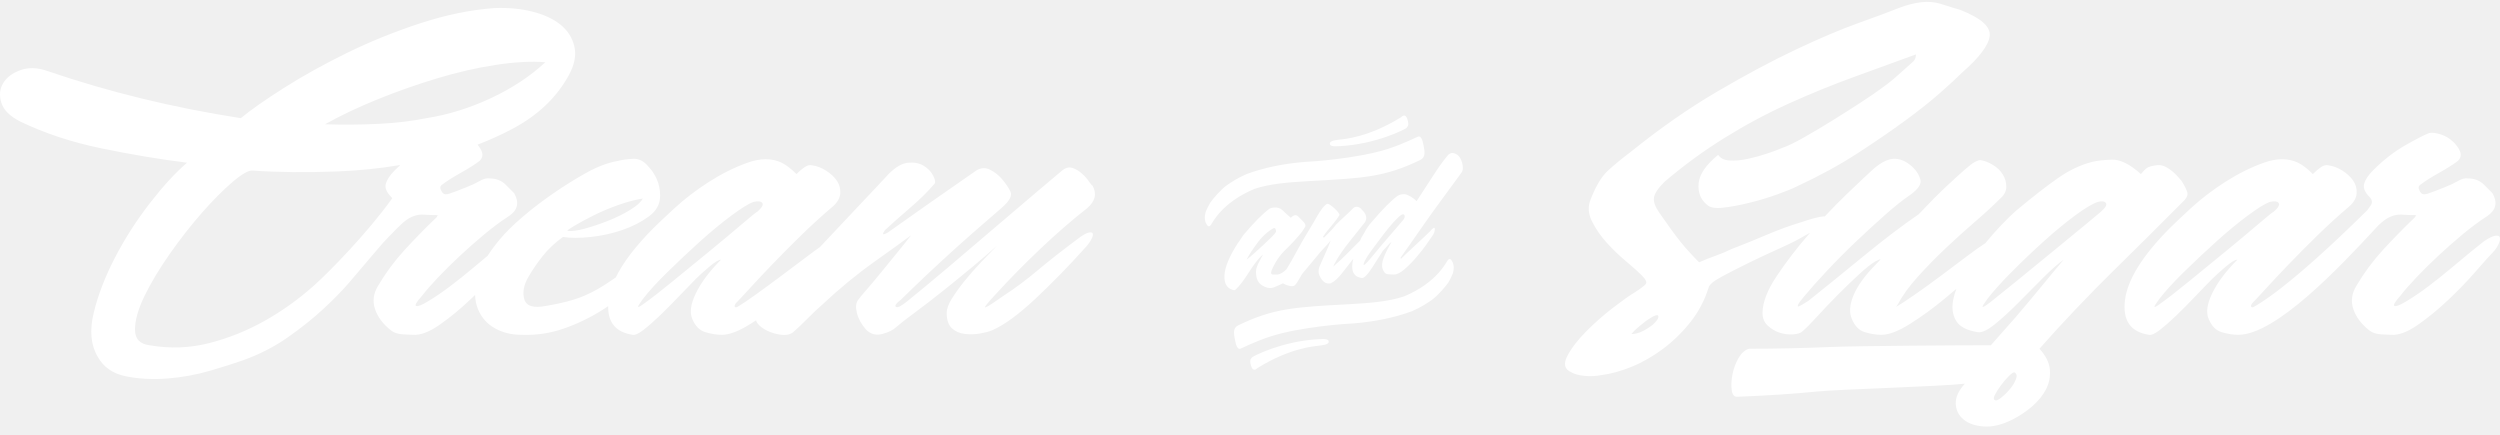
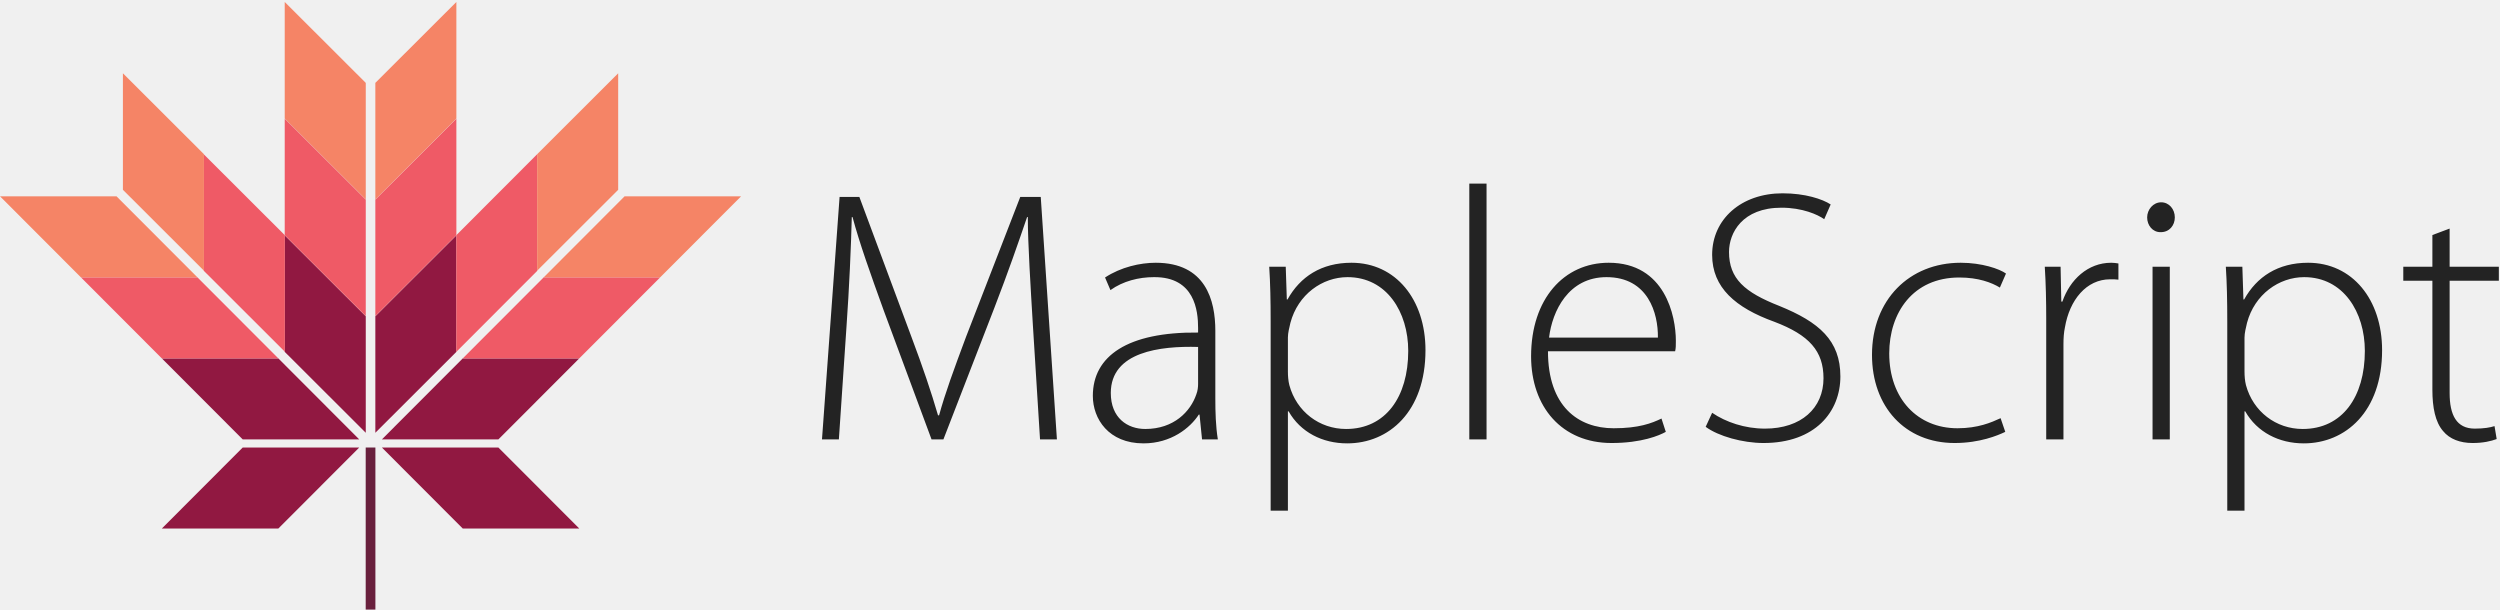
- <svg xmlns="http://www.w3.org/2000/svg" width="207px" height="36px" viewBox="0 0 207 36" version="1.1">
+ <svg xmlns="http://www.w3.org/2000/svg" width="730px" height="178px" viewBox="0 0 730 178" version="1.1">
  <defs />
  <g id="Page-1" stroke="none" stroke-width="1" fill="none" fill-rule="evenodd">
-     <g id="Home" transform="translate(-62, -102)" fill="#FFFFFF">
-       <g id="logo" transform="translate(62, 55)">
-         <path d="M196.029,64.389 C189.416,70.928 186.948,72.218 186.618,72.408 C186.522,72.456 186.451,72.456 186.403,72.408 C186.355,72.36 186.379,72.263 186.475,72.118 C186.714,71.877 187.097,71.467 187.624,70.889 C188.151,70.31 188.773,69.647 189.491,68.9 C190.21,68.152 191,67.357 191.862,66.513 C192.724,65.669 193.61,64.861 194.519,64.09 C194.903,63.752 195.106,63.39 195.13,63.005 C195.154,62.619 195.058,62.269 194.843,61.956 C194.627,61.642 194.328,61.365 193.945,61.124 C193.562,60.883 193.179,60.738 192.796,60.69 C192.604,60.642 192.401,60.69 192.185,60.835 C191.97,60.979 191.742,61.172 191.503,61.413 C191.072,60.979 190.665,60.666 190.282,60.473 C189.467,60.087 188.522,60.087 187.444,60.473 C186.367,60.859 185.301,61.389 184.248,62.064 C183.194,62.739 182.248,63.463 181.41,64.234 C180.572,65.006 179.986,65.56 179.651,65.898 C177.4,68.164 176.167,70.141 175.951,71.829 C175.736,73.517 176.394,74.481 177.927,74.722 C178.118,74.771 178.418,74.638 178.825,74.325 C179.232,74.011 179.687,73.613 180.189,73.131 C180.692,72.649 181.207,72.13 181.734,71.576 C182.26,71.021 182.739,70.527 183.17,70.093 C183.41,69.852 183.769,69.527 184.248,69.117 C184.727,68.707 185.062,68.502 185.253,68.502 C184.296,69.466 183.601,70.395 183.17,71.287 C182.739,72.179 182.644,72.89 182.883,73.42 C183.122,73.999 183.482,74.361 183.96,74.505 C184.439,74.65 184.894,74.722 185.325,74.722 C188.446,74.722 193.727,69.117 196.711,65.898 C196.783,65.82 196.851,65.745 196.916,65.673 C197.149,65.451 197.348,65.285 197.512,65.175 C197.728,65.03 197.955,64.921 198.195,64.849 C198.434,64.777 198.698,64.753 198.985,64.777 C199.272,64.801 199.655,64.813 200.134,64.813 C200.038,64.813 199.991,64.861 199.991,64.958 C199.033,65.874 198.135,66.79 197.297,67.706 C196.459,68.622 195.729,69.611 195.106,70.672 C194.723,71.299 194.639,71.938 194.855,72.589 C195.07,73.24 195.513,73.83 196.184,74.361 C196.423,74.554 196.758,74.662 197.189,74.686 C197.62,74.71 197.884,74.722 197.979,74.722 C198.602,74.771 199.344,74.493 200.206,73.891 C201.068,73.288 201.918,72.589 202.756,71.793 C203.594,70.997 204.348,70.214 205.019,69.442 C205.689,68.671 206.144,68.164 206.383,67.923 C206.575,67.73 206.731,67.513 206.85,67.272 C206.97,67.031 207.018,66.838 206.994,66.694 C206.97,66.549 206.85,66.489 206.635,66.513 C206.419,66.537 206.096,66.694 205.665,66.983 C205.474,67.128 205.126,67.405 204.624,67.815 C204.121,68.225 203.57,68.683 202.972,69.189 C202.373,69.695 201.738,70.202 201.068,70.708 C200.398,71.214 199.775,71.636 199.2,71.974 C198.722,72.263 198.41,72.384 198.267,72.335 C198.123,72.287 198.291,71.998 198.769,71.467 C199.105,71.033 199.548,70.527 200.098,69.948 C200.649,69.37 201.248,68.779 201.894,68.176 C202.541,67.574 203.211,66.983 203.905,66.404 C204.6,65.826 205.282,65.319 205.952,64.885 C206.671,64.403 206.814,63.776 206.383,63.005 C206.288,62.908 206.06,62.679 205.701,62.318 C205.342,61.956 204.899,61.775 204.372,61.775 C204.133,61.727 203.845,61.799 203.51,61.992 C203.175,62.185 202.816,62.354 202.433,62.498 C201.714,62.788 201.236,62.968 200.996,63.041 C200.757,63.113 200.589,63.101 200.493,63.005 C200.398,62.908 200.326,62.788 200.278,62.643 C200.23,62.498 200.278,62.378 200.422,62.281 C200.805,61.992 201.319,61.667 201.966,61.305 C202.612,60.943 203.127,60.618 203.51,60.328 C203.75,60.087 203.81,59.822 203.69,59.533 C203.57,59.243 203.367,58.966 203.079,58.701 C202.792,58.436 202.457,58.243 202.074,58.122 C201.691,58.002 201.379,57.966 201.14,58.014 C200.757,58.158 200.098,58.496 199.165,59.026 C198.231,59.557 197.333,60.256 196.471,61.124 C196.088,61.51 195.848,61.871 195.753,62.209 C195.657,62.547 195.8,62.908 196.184,63.294 C196.423,63.535 196.459,63.776 196.291,64.017 C196.2,64.148 196.113,64.272 196.029,64.389 Z M161.99,70.914 C161.665,71.192 161.331,71.473 160.987,71.757 C160.053,72.528 159.107,73.215 158.149,73.818 C157.192,74.421 156.402,74.722 155.779,74.722 C155.348,74.722 154.893,74.65 154.414,74.505 C153.935,74.361 153.576,73.999 153.337,73.42 C153.097,72.89 153.145,72.227 153.48,71.431 C153.816,70.636 154.438,69.78 155.348,68.864 C155.588,68.622 155.707,68.49 155.707,68.466 C155.707,68.442 155.564,68.502 155.276,68.647 C154.941,68.839 154.486,69.201 153.911,69.731 C153.337,70.262 152.75,70.829 152.152,71.431 C151.553,72.034 150.99,72.625 150.464,73.203 C149.937,73.782 149.53,74.192 149.242,74.433 C149.099,74.578 148.835,74.662 148.452,74.686 C148.069,74.71 147.698,74.662 147.339,74.542 C146.98,74.421 146.657,74.228 146.369,73.963 C146.082,73.698 145.938,73.348 145.938,72.914 C145.938,72.046 146.333,71.021 147.124,69.84 C147.914,68.659 148.823,67.477 149.853,66.296 C149.86,66.288 149.867,66.28 149.874,66.271 C149.719,66.36 149.553,66.453 149.374,66.549 C148.895,66.838 148.225,67.176 147.363,67.562 C146.501,67.947 145.651,68.345 144.813,68.755 C143.975,69.165 143.221,69.551 142.55,69.912 C141.88,70.274 141.521,70.575 141.473,70.816 C141.138,71.877 140.635,72.83 139.964,73.674 C139.294,74.517 138.54,75.253 137.702,75.88 C136.864,76.507 136.002,77.001 135.116,77.362 C134.23,77.724 133.404,77.953 132.638,78.05 C132.159,78.146 131.68,78.17 131.201,78.122 C130.722,78.074 130.363,77.977 130.124,77.833 C129.549,77.592 129.429,77.145 129.765,76.494 C130.1,75.843 130.626,75.156 131.345,74.433 C132.063,73.71 132.817,73.047 133.607,72.444 C134.398,71.841 134.96,71.443 135.295,71.25 C135.822,70.913 136.145,70.672 136.265,70.527 C136.385,70.382 136.277,70.141 135.942,69.804 C135.655,69.514 135.224,69.129 134.649,68.647 C134.074,68.164 133.536,67.646 133.033,67.091 C132.53,66.537 132.123,65.946 131.812,65.319 C131.5,64.692 131.465,64.09 131.704,63.511 C132.135,62.402 132.614,61.606 133.141,61.124 C133.667,60.642 134.314,60.111 135.08,59.533 C137.474,57.604 139.845,55.952 142.191,54.578 C144.538,53.204 146.704,52.046 148.692,51.106 C150.679,50.166 152.415,49.43 153.899,48.9 C155.384,48.37 156.485,47.96 157.204,47.67 C158.592,47.14 159.742,47.019 160.652,47.309 C161.561,47.598 162.112,47.767 162.304,47.815 C164.028,48.49 164.842,49.213 164.746,49.985 C164.65,50.757 163.884,51.769 162.447,53.023 C162.064,53.409 161.478,53.951 160.687,54.65 C159.897,55.35 158.928,56.121 157.778,56.965 C156.629,57.809 155.312,58.713 153.828,59.677 C152.343,60.642 150.667,61.558 148.8,62.426 C148.416,62.619 147.854,62.848 147.112,63.113 C146.369,63.378 145.603,63.607 144.813,63.8 C144.023,63.993 143.305,64.126 142.658,64.198 C142.012,64.27 141.569,64.186 141.329,63.945 C140.802,63.511 140.575,62.92 140.647,62.173 C140.719,61.425 141.257,60.642 142.263,59.822 C142.455,60.111 142.778,60.268 143.233,60.292 C143.688,60.316 144.19,60.268 144.741,60.148 C145.292,60.027 145.819,59.882 146.321,59.714 C146.824,59.545 147.243,59.388 147.578,59.243 C148.009,59.099 148.608,58.809 149.374,58.375 C150.14,57.941 150.931,57.471 151.745,56.965 C152.559,56.459 153.337,55.964 154.079,55.482 C154.821,55 155.384,54.614 155.767,54.325 C156.246,53.987 156.701,53.626 157.132,53.24 C157.563,52.854 157.994,52.468 158.425,52.083 C158.568,51.938 158.64,51.745 158.64,51.504 C157.06,52.083 155.372,52.697 153.576,53.348 C151.78,53.999 149.973,54.735 148.153,55.555 C146.333,56.374 144.55,57.327 142.802,58.412 C141.054,59.497 139.39,60.714 137.81,62.064 C137.283,62.595 136.995,63.029 136.948,63.366 C136.9,63.704 137.043,64.114 137.379,64.596 C138.145,65.705 138.743,66.525 139.174,67.055 C139.605,67.586 140.108,68.14 140.683,68.719 C141.114,68.526 141.569,68.345 142.048,68.176 C142.526,68.008 142.957,67.827 143.34,67.634 C144.346,67.248 145.328,66.85 146.285,66.44 C147.243,66.031 148.201,65.681 149.159,65.392 C150.021,65.102 150.619,64.946 150.954,64.921 C151.007,64.918 151.054,64.915 151.097,64.915 C151.704,64.264 152.307,63.651 152.906,63.077 C153.911,62.113 154.654,61.413 155.133,60.979 C155.803,60.401 156.402,60.123 156.928,60.148 C157.455,60.172 157.958,60.425 158.437,60.907 C158.724,61.196 158.916,61.522 159.011,61.884 C159.107,62.245 158.82,62.667 158.149,63.149 C157.575,63.535 156.892,64.078 156.102,64.777 C155.312,65.476 154.498,66.223 153.66,67.019 C152.822,67.815 152.02,68.622 151.254,69.442 C150.488,70.262 149.865,70.961 149.386,71.54 C149.099,71.877 148.931,72.106 148.883,72.227 C148.835,72.347 148.847,72.396 148.919,72.372 C148.991,72.347 149.111,72.287 149.278,72.191 C149.446,72.094 149.602,71.998 149.745,71.901 C151.134,70.792 152.666,69.551 154.342,68.176 C156.018,66.802 157.527,65.657 158.868,64.741 C159.778,63.776 160.544,63.005 161.166,62.426 C161.789,61.847 162.292,61.389 162.675,61.052 C163.058,60.714 163.345,60.497 163.537,60.401 C163.728,60.304 163.872,60.256 163.968,60.256 C164.303,60.304 164.65,60.437 165.009,60.654 C165.368,60.871 165.644,61.136 165.835,61.45 C166.027,61.763 166.123,62.101 166.123,62.462 C166.123,62.824 165.955,63.149 165.62,63.439 C165.045,64.017 164.351,64.656 163.537,65.355 C162.723,66.055 161.909,66.79 161.094,67.562 C160.28,68.333 159.514,69.117 158.796,69.912 C158.078,70.708 157.527,71.467 157.144,72.191 L157,72.408 C157.335,72.215 157.85,71.877 158.545,71.395 C159.239,70.913 159.957,70.395 160.699,69.84 C161.442,69.285 162.148,68.755 162.818,68.249 C163.482,67.748 164.005,67.376 164.387,67.135 C164.809,66.619 165.224,66.146 165.632,65.717 C166.159,65.163 166.589,64.741 166.925,64.451 C168.313,63.294 169.475,62.39 170.408,61.739 C171.342,61.088 172.288,60.642 173.246,60.401 C173.629,60.304 174.168,60.244 174.862,60.22 C175.556,60.196 176.358,60.594 177.268,61.413 C177.46,61.172 177.627,61.003 177.771,60.907 C177.915,60.811 178.154,60.738 178.489,60.69 C178.777,60.642 179.04,60.678 179.28,60.799 C179.519,60.919 179.734,61.064 179.926,61.233 C180.118,61.401 180.273,61.558 180.393,61.703 C180.513,61.847 180.596,61.944 180.644,61.992 C180.884,62.378 181.039,62.691 181.111,62.932 C181.183,63.173 181.027,63.463 180.644,63.8 C178.729,65.729 176.825,67.622 174.934,69.478 C173.042,71.335 170.688,73.802 168.868,75.876 C169.395,76.454 169.682,77.033 169.73,77.612 C169.778,78.19 169.67,78.733 169.407,79.239 C169.143,79.745 168.76,80.216 168.258,80.65 C167.755,81.084 167.216,81.445 166.641,81.734 C165.779,82.168 164.989,82.361 164.271,82.313 C163.553,82.265 162.99,82.072 162.583,81.734 C162.176,81.397 161.96,80.963 161.936,80.433 C161.913,79.902 162.164,79.348 162.691,78.769 C160.584,79.01 152.337,79.227 150.422,79.42 C148.506,79.613 146.303,79.757 143.813,79.854 C143.574,79.854 143.43,79.661 143.382,79.275 C143.334,78.889 143.358,78.455 143.454,77.973 C143.55,77.491 143.718,77.045 143.957,76.635 C144.196,76.225 144.484,75.972 144.819,75.876 C147.022,75.876 149.272,75.827 151.571,75.731 C153.87,75.635 162.451,75.586 164.846,75.586 C165.42,74.911 166.422,73.818 166.853,73.312 C167.284,72.806 167.703,72.311 168.11,71.829 C168.517,71.347 168.936,70.841 169.367,70.31 C169.798,69.78 170.301,69.177 170.875,68.502 C170.397,68.839 169.822,69.346 169.151,70.021 C168.481,70.696 167.799,71.383 167.104,72.082 C166.41,72.781 165.763,73.372 165.165,73.854 C164.566,74.337 164.099,74.554 163.764,74.505 C162.854,74.361 162.256,74.047 161.968,73.565 C161.681,73.083 161.597,72.516 161.717,71.865 C161.773,71.559 161.864,71.242 161.99,70.914 Z M62.605,73.519 C62.45,73.621 62.295,73.721 62.14,73.818 C61.183,74.421 60.392,74.722 59.77,74.722 C59.339,74.722 58.884,74.65 58.405,74.505 C57.926,74.361 57.567,73.999 57.328,73.42 C57.088,72.89 57.184,72.179 57.615,71.287 C58.046,70.395 58.74,69.466 59.698,68.502 C59.507,68.502 59.171,68.707 58.692,69.117 C58.214,69.527 57.854,69.852 57.615,70.093 C57.184,70.527 56.705,71.021 56.178,71.576 C55.652,72.13 55.137,72.649 54.634,73.131 C54.131,73.613 53.676,74.011 53.269,74.325 C52.862,74.638 52.563,74.771 52.371,74.722 C51.005,74.507 50.333,73.717 50.357,72.352 C50.199,72.457 50.041,72.56 49.881,72.661 C48.852,73.312 47.774,73.83 46.649,74.216 C45.524,74.602 44.362,74.771 43.165,74.722 C42.351,74.722 41.621,74.542 40.974,74.18 C40.328,73.818 39.861,73.288 39.574,72.589 C39.428,72.233 39.35,71.843 39.34,71.419 C39.212,71.543 39.083,71.668 38.951,71.793 C38.113,72.589 37.263,73.288 36.401,73.891 C35.539,74.493 34.797,74.771 34.174,74.722 C34.079,74.722 33.815,74.71 33.384,74.686 C32.953,74.662 32.618,74.554 32.379,74.361 C31.708,73.83 31.265,73.24 31.05,72.589 C30.834,71.938 30.918,71.299 31.301,70.672 C31.924,69.611 32.654,68.622 33.492,67.706 C34.33,66.79 35.228,65.874 36.186,64.958 C36.186,64.861 36.234,64.813 36.329,64.813 C35.85,64.813 35.467,64.801 35.18,64.777 C34.893,64.753 34.629,64.777 34.39,64.849 C34.15,64.921 33.923,65.03 33.708,65.175 C33.492,65.319 33.217,65.56 32.881,65.898 C32.403,66.38 32.008,66.79 31.696,67.128 C31.499,67.341 30.319,68.752 29.371,69.855 C29.242,70.009 29.103,70.173 28.955,70.346 C28.356,71.046 27.626,71.793 26.764,72.589 C25.902,73.384 24.92,74.168 23.819,74.939 C22.718,75.711 21.496,76.338 20.156,76.82 C19.485,77.061 18.575,77.35 17.426,77.688 C16.277,78.025 15.092,78.242 13.87,78.339 C12.649,78.435 11.5,78.375 10.423,78.158 C9.345,77.941 8.567,77.399 8.088,76.531 C7.513,75.566 7.406,74.349 7.765,72.878 C8.124,71.407 8.711,69.888 9.525,68.321 C10.339,66.754 11.296,65.259 12.398,63.836 C13.499,62.414 14.529,61.293 15.487,60.473 C13.188,60.184 10.818,59.786 8.375,59.28 C5.933,58.773 3.706,58.038 1.695,57.073 C0.833,56.639 0.306,56.121 0.115,55.518 C-0.077,54.916 -0.029,54.373 0.259,53.891 C0.546,53.409 1.025,53.047 1.695,52.806 C2.366,52.565 3.108,52.589 3.922,52.878 C8.998,54.614 14.337,55.916 19.94,56.784 C20.754,56.109 21.939,55.277 23.496,54.289 C25.052,53.3 26.788,52.336 28.703,51.395 C30.619,50.455 32.642,49.635 34.773,48.936 C36.904,48.237 38.951,47.815 40.915,47.67 C42.064,47.622 43.117,47.719 44.075,47.96 C45.033,48.201 45.811,48.562 46.41,49.045 C47.008,49.527 47.391,50.13 47.559,50.853 C47.726,51.576 47.571,52.372 47.092,53.24 C46.086,55.072 44.542,56.543 42.459,57.652 C41.529,58.147 40.556,58.589 39.541,58.979 C39.692,59.158 39.806,59.343 39.885,59.533 C40.005,59.822 39.945,60.087 39.705,60.328 C39.322,60.618 38.807,60.943 38.161,61.305 C37.515,61.667 37,61.992 36.617,62.281 C36.473,62.378 36.425,62.498 36.473,62.643 C36.521,62.788 36.593,62.908 36.688,63.005 C36.784,63.101 36.952,63.113 37.191,63.041 C37.431,62.968 37.91,62.788 38.628,62.498 C39.011,62.354 39.37,62.185 39.705,61.992 C40.041,61.799 40.328,61.727 40.567,61.775 C41.094,61.775 41.537,61.956 41.896,62.318 C42.255,62.679 42.483,62.908 42.579,63.005 C43.01,63.776 42.866,64.403 42.148,64.885 C41.477,65.319 40.795,65.826 40.1,66.404 C39.406,66.983 38.736,67.574 38.089,68.176 C37.443,68.779 36.844,69.37 36.293,69.948 C35.743,70.527 35.3,71.033 34.965,71.467 C34.486,71.998 34.318,72.287 34.462,72.335 C34.605,72.384 34.917,72.263 35.396,71.974 C35.97,71.636 36.593,71.214 37.263,70.708 C37.934,70.202 38.568,69.695 39.167,69.189 C39.596,68.826 40,68.488 40.38,68.175 C40.653,67.747 40.983,67.302 41.369,66.838 C41.848,66.26 42.483,65.633 43.273,64.958 C44.063,64.283 44.913,63.632 45.823,63.005 C46.733,62.378 47.643,61.811 48.552,61.305 C49.462,60.799 50.324,60.473 51.138,60.328 C51.521,60.232 51.952,60.172 52.431,60.148 C52.91,60.123 53.341,60.353 53.724,60.835 C53.964,61.076 54.179,61.401 54.371,61.811 C54.562,62.221 54.658,62.691 54.658,63.222 C54.658,63.897 54.347,64.463 53.724,64.921 C53.102,65.38 52.371,65.753 51.533,66.043 C50.695,66.332 49.821,66.525 48.912,66.621 C48.002,66.718 47.236,66.718 46.613,66.621 C45.943,67.103 45.38,67.634 44.925,68.213 C44.47,68.791 44.075,69.37 43.74,69.948 C43.357,70.624 43.249,71.238 43.417,71.793 C43.584,72.347 44.171,72.528 45.176,72.335 C46.038,72.191 46.793,72.022 47.439,71.829 C48.086,71.636 48.732,71.359 49.379,70.997 C49.867,70.724 50.402,70.383 50.986,69.972 C51.587,68.738 52.624,67.38 54.095,65.898 C54.431,65.56 55.017,65.006 55.855,64.234 C56.693,63.463 57.639,62.739 58.692,62.064 C59.746,61.389 60.811,60.859 61.889,60.473 C62.966,60.087 63.912,60.087 64.726,60.473 C65.109,60.666 65.516,60.979 65.947,61.413 C66.187,61.172 66.414,60.979 66.63,60.835 C66.845,60.69 67.049,60.642 67.24,60.69 C67.623,60.738 68.006,60.883 68.39,61.124 C68.773,61.365 69.072,61.642 69.287,61.956 C69.503,62.269 69.599,62.619 69.575,63.005 C69.551,63.39 69.347,63.752 68.964,64.09 C68.054,64.861 67.168,65.669 66.306,66.513 C65.445,67.357 64.654,68.152 63.936,68.9 C63.218,69.647 62.595,70.31 62.069,70.889 C61.542,71.467 61.159,71.877 60.919,72.118 C60.823,72.263 60.8,72.36 60.847,72.408 C60.895,72.456 60.967,72.456 61.063,72.408 C61.398,72.215 61.901,71.877 62.571,71.395 C63.242,70.913 63.948,70.395 64.69,69.84 C65.433,69.285 66.139,68.755 66.809,68.249 C67.224,67.935 67.584,67.673 67.889,67.461 C68.958,66.313 70.014,65.19 71.059,64.09 C72.113,62.981 72.951,62.088 73.573,61.413 C74.148,60.835 74.687,60.521 75.19,60.473 C75.692,60.425 76.123,60.509 76.482,60.726 C76.842,60.943 77.105,61.22 77.273,61.558 C77.44,61.896 77.476,62.113 77.38,62.209 C76.854,62.836 76.183,63.499 75.369,64.198 C74.555,64.897 73.861,65.512 73.286,66.043 C72.999,66.428 73.071,66.501 73.501,66.26 C74.651,65.44 75.812,64.62 76.985,63.8 C78.158,62.981 79.439,62.088 80.828,61.124 C81.211,60.883 81.594,60.859 81.977,61.052 C82.361,61.245 82.696,61.51 82.983,61.847 C83.27,62.185 83.498,62.522 83.665,62.86 C83.833,63.198 83.582,63.656 82.911,64.234 C82.289,64.765 81.511,65.44 80.577,66.26 C79.643,67.079 78.733,67.899 77.847,68.719 C76.961,69.539 76.207,70.25 75.585,70.853 C74.962,71.455 74.627,71.781 74.579,71.829 C74.196,72.118 74.064,72.311 74.184,72.408 C74.304,72.504 74.603,72.36 75.082,71.974 C76.04,71.202 77.189,70.25 78.53,69.117 C79.87,67.983 81.187,66.862 82.48,65.753 C83.773,64.644 84.934,63.656 85.964,62.788 C86.994,61.92 87.652,61.365 87.939,61.124 C88.227,60.883 88.514,60.811 88.801,60.907 C89.089,61.003 89.352,61.16 89.591,61.377 C89.831,61.594 90.022,61.811 90.166,62.028 C90.31,62.245 90.406,62.354 90.453,62.354 C90.837,63.029 90.693,63.656 90.022,64.234 C88.73,65.247 87.425,66.38 86.108,67.634 C84.791,68.888 83.582,70.117 82.48,71.323 C81.714,72.143 81.427,72.516 81.618,72.444 C81.81,72.372 82.313,72.046 83.127,71.467 C84.084,70.841 85.006,70.153 85.892,69.406 C86.778,68.659 87.868,67.803 89.16,66.838 C89.591,66.501 89.915,66.308 90.13,66.26 C90.346,66.211 90.465,66.248 90.489,66.368 C90.513,66.489 90.453,66.669 90.31,66.911 C90.166,67.152 89.999,67.369 89.807,67.562 C88.514,69.008 87.161,70.395 85.749,71.721 C84.336,73.047 83.127,73.927 82.121,74.361 C81.882,74.457 81.558,74.542 81.151,74.614 C80.744,74.686 80.325,74.698 79.894,74.65 C79.463,74.602 79.104,74.445 78.817,74.18 C78.53,73.915 78.386,73.493 78.386,72.914 C78.386,72.577 78.53,72.179 78.817,71.721 C79.104,71.263 79.451,70.78 79.858,70.274 C80.266,69.768 80.708,69.261 81.187,68.755 C81.666,68.249 82.121,67.779 82.552,67.345 C82.025,67.827 81.355,68.405 80.541,69.081 C79.727,69.756 78.913,70.419 78.099,71.07 C77.285,71.721 76.518,72.311 75.8,72.842 C75.082,73.372 74.555,73.782 74.22,74.071 C73.98,74.312 73.597,74.505 73.071,74.65 C72.544,74.795 72.089,74.674 71.706,74.288 C71.323,73.854 71.071,73.396 70.952,72.914 C70.832,72.432 70.868,72.07 71.059,71.829 C71.155,71.684 71.383,71.407 71.742,70.997 C72.101,70.587 72.496,70.117 72.927,69.587 C73.358,69.056 73.801,68.514 74.256,67.959 C74.711,67.405 75.106,66.911 75.441,66.477 C74.866,66.911 73.849,67.646 72.388,68.683 C70.928,69.719 69.479,70.913 68.042,72.263 C67.755,72.504 67.36,72.878 66.857,73.384 C66.354,73.891 65.959,74.264 65.672,74.505 C65.433,74.698 65.109,74.771 64.702,74.722 C64.295,74.674 63.912,74.566 63.553,74.397 C63.194,74.228 62.919,74.023 62.727,73.782 C62.66,73.697 62.619,73.609 62.605,73.519 Z M33.143,60.664 C31.416,60.953 29.673,61.131 27.913,61.196 C25.327,61.293 23.005,61.269 20.946,61.124 C20.61,61.076 20.048,61.389 19.258,62.064 C18.468,62.739 17.618,63.595 16.708,64.632 C15.798,65.669 14.912,66.802 14.05,68.032 C13.188,69.261 12.494,70.419 11.967,71.504 C11.44,72.589 11.177,73.517 11.177,74.288 C11.177,75.06 11.584,75.494 12.398,75.59 C14.074,75.88 15.714,75.819 17.318,75.41 C18.922,75 20.455,74.385 21.915,73.565 C23.376,72.745 24.753,71.757 26.046,70.599 C27.214,69.554 30.382,66.349 32.48,63.413 C32.452,63.373 32.418,63.334 32.379,63.294 C31.996,62.908 31.852,62.547 31.948,62.209 C32.043,61.871 32.283,61.51 32.666,61.124 C32.824,60.965 32.983,60.812 33.143,60.664 Z M35.312,56.784 C37.131,56.495 38.915,55.94 40.663,55.121 C42.411,54.301 43.907,53.312 45.152,52.155 C44.003,52.058 42.638,52.131 41.058,52.372 C39.478,52.613 37.85,52.987 36.174,53.493 C34.498,53.999 32.858,54.578 31.253,55.229 C29.649,55.88 28.201,56.567 26.908,57.29 C28.44,57.339 29.924,57.327 31.361,57.254 C32.798,57.182 34.115,57.025 35.312,56.784 Z M53.221,63.439 C52.599,63.535 51.917,63.716 51.174,63.981 C50.432,64.246 49.75,64.536 49.127,64.849 C48.505,65.163 47.99,65.44 47.583,65.681 C47.176,65.922 46.972,66.067 46.972,66.115 C47.307,66.163 47.786,66.103 48.409,65.934 C49.031,65.765 49.678,65.548 50.348,65.283 C51.019,65.018 51.629,64.717 52.18,64.379 C52.731,64.041 53.078,63.728 53.221,63.439 Z M53.449,72.046 C53.928,71.709 54.67,71.13 55.676,70.31 C56.681,69.49 57.699,68.659 58.728,67.815 C59.758,66.971 60.668,66.211 61.458,65.536 C62.248,64.861 62.667,64.524 62.715,64.524 C63.098,64.186 63.23,63.945 63.11,63.8 C62.99,63.656 62.739,63.632 62.356,63.728 C61.973,63.873 61.374,64.246 60.56,64.849 C59.746,65.452 58.884,66.163 57.974,66.983 C57.064,67.803 56.166,68.647 55.281,69.514 C54.395,70.382 53.712,71.13 53.233,71.757 C52.946,72.143 52.814,72.36 52.838,72.408 C52.862,72.456 53.066,72.335 53.449,72.046 Z M110.111,58.882 C110.111,58.637 110.658,58.593 110.973,58.552 C111.288,58.512 113.311,58.379 116.001,56.712 C116.052,56.68 116.36,56.31 116.54,56.893 C116.621,57.158 116.624,57.339 116.576,57.435 C116.48,57.58 116.408,57.652 116.36,57.652 C116.312,57.7 114.005,58.924 110.973,59.099 C110.339,59.139 110.111,59.099 110.111,58.882 Z M100.27,65.609 C100.174,65.753 100.079,65.777 99.983,65.681 C99.743,65.392 99.696,65.006 99.839,64.524 C99.935,64.283 100.055,64.041 100.198,63.8 C100.342,63.559 101.084,62.691 101.563,62.354 C101.956,62.077 102.449,61.751 103.215,61.413 C104.652,60.883 106.28,60.545 108.1,60.401 C108.387,60.401 112.412,60.146 114.96,59.316 C116.265,58.891 117.39,58.303 117.438,58.303 C117.629,58.255 117.773,58.496 117.869,59.026 C117.964,59.557 118.073,60.02 117.581,60.256 C114.622,61.679 112.876,61.749 108.459,61.992 C106.703,62.089 105.155,62.209 103.862,62.643 C101.106,63.8 100.366,65.512 100.27,65.609 Z M110.016,75.301 C110.016,75.545 109.468,75.589 109.154,75.63 C108.839,75.671 106.815,75.803 104.125,77.471 C104.075,77.502 103.766,77.872 103.587,77.29 C103.505,77.025 103.503,76.844 103.551,76.747 C103.647,76.603 103.718,76.53 103.766,76.53 C103.814,76.482 106.121,75.258 109.154,75.084 C109.787,75.043 110.016,75.084 110.016,75.301 Z M119.856,68.574 C119.952,68.429 120.048,68.405 120.144,68.501 C120.383,68.791 120.431,69.177 120.287,69.659 C120.191,69.9 120.072,70.141 119.928,70.382 C119.784,70.623 119.042,71.491 118.563,71.829 C118.17,72.106 117.677,72.431 116.911,72.769 C115.475,73.299 113.846,73.637 112.027,73.782 C111.739,73.782 107.715,74.037 105.167,74.867 C103.862,75.292 102.737,75.879 102.689,75.879 C102.497,75.927 102.354,75.686 102.258,75.156 C102.162,74.626 102.053,74.163 102.545,73.926 C105.504,72.504 107.251,72.433 111.668,72.19 C113.424,72.094 114.972,71.973 116.265,71.539 C119.02,70.382 119.76,68.67 119.856,68.574 Z M120.347,59.677 C120.562,59.726 120.73,59.834 120.85,60.003 C120.969,60.172 121.053,60.389 121.101,60.654 C121.149,60.919 121.125,61.124 121.029,61.269 C120.502,61.992 119.964,62.727 119.413,63.475 C118.862,64.222 118.359,64.921 117.905,65.572 C117.45,66.223 117.055,66.79 116.719,67.272 C116.384,67.754 116.145,68.092 116.001,68.285 C115.953,68.333 115.953,68.381 116.001,68.43 C116.24,68.188 116.636,67.815 117.186,67.308 C117.737,66.802 118.132,66.428 118.371,66.187 C118.659,65.85 118.802,65.777 118.802,65.97 C118.802,66.163 118.731,66.356 118.587,66.549 C118.491,66.694 118.324,66.935 118.084,67.272 C117.845,67.61 117.569,67.959 117.258,68.321 C116.947,68.683 116.624,69.008 116.288,69.297 C115.953,69.587 115.666,69.731 115.426,69.731 C115.187,69.731 114.995,69.719 114.852,69.695 C114.708,69.671 114.588,69.539 114.493,69.297 C114.397,69.056 114.421,68.743 114.564,68.357 C114.708,67.971 114.924,67.537 115.211,67.055 C115.163,67.055 115.055,67.152 114.888,67.345 C114.72,67.537 114.588,67.682 114.493,67.779 C114.253,68.164 113.954,68.634 113.595,69.189 C113.236,69.744 112.96,70.021 112.769,70.021 C112.05,69.924 111.811,69.394 112.05,68.43 C111.715,68.864 111.404,69.261 111.117,69.623 C110.829,69.985 110.566,70.238 110.326,70.382 C110.279,70.382 110.255,70.395 110.255,70.419 C110.255,70.443 110.231,70.455 110.183,70.455 C109.8,70.551 109.488,70.334 109.249,69.804 C109.153,69.611 109.153,69.37 109.249,69.081 C109.393,68.743 109.548,68.393 109.716,68.032 C109.884,67.67 110.039,67.296 110.183,66.911 C109.991,67.152 109.8,67.369 109.608,67.562 C109.417,67.754 109.249,67.947 109.105,68.14 C108.914,68.381 108.722,68.61 108.531,68.827 C108.339,69.044 108.148,69.273 107.956,69.514 C107.86,69.611 107.741,69.792 107.597,70.057 C107.453,70.322 107.334,70.503 107.238,70.599 C107.142,70.696 106.986,70.72 106.771,70.672 C106.555,70.624 106.376,70.551 106.232,70.455 C106.041,70.551 105.801,70.66 105.514,70.78 C105.227,70.901 104.915,70.865 104.58,70.672 C104.293,70.527 104.113,70.286 104.041,69.948 C103.969,69.611 103.981,69.322 104.077,69.081 C104.125,68.936 104.197,68.779 104.293,68.61 C104.389,68.442 104.484,68.261 104.58,68.068 L104.508,68.14 C104.412,68.188 104.041,68.61 103.718,69.081 C103.52,69.368 103.335,69.659 103.143,69.948 C102.952,70.238 102.76,70.491 102.569,70.708 C102.377,70.925 102.258,71.033 102.21,71.033 C101.635,70.937 101.36,70.539 101.384,69.84 C101.408,69.141 101.779,68.237 102.497,67.128 C102.593,67.031 102.904,66.501 103,66.404 C103.862,65.392 104.556,64.692 105.083,64.307 C105.179,64.21 105.801,64.046 106.16,64.379 C106.466,64.662 106.687,64.885 106.879,65.03 C107.118,64.789 107.322,64.753 107.489,64.921 C107.657,65.09 107.788,65.223 107.884,65.319 C108.076,65.512 108.136,65.669 108.064,65.789 C107.992,65.91 107.908,66.043 107.812,66.187 C107.381,66.718 106.927,67.212 106.448,67.67 C105.969,68.128 105.586,68.695 105.298,69.37 C105.203,69.611 105.238,69.731 105.406,69.731 L105.801,69.731 C106.041,69.683 106.28,69.539 106.519,69.297 C106.759,68.912 107.034,68.43 107.346,67.851 C107.657,67.272 107.968,66.73 108.279,66.223 C108.591,65.717 108.854,65.271 109.069,64.885 C109.285,64.5 109.716,63.873 109.931,63.873 C110.147,63.873 110.988,64.661 110.901,64.813 C110.542,65.444 109.967,65.946 109.536,66.621 C109.584,66.621 109.608,66.645 109.608,66.694 C109.8,66.501 109.979,66.32 110.147,66.151 C110.314,65.982 110.47,65.801 110.614,65.609 C110.853,65.367 111.093,65.138 111.332,64.921 C111.572,64.704 111.811,64.475 112.05,64.234 C112.29,63.993 112.673,64.186 112.769,64.379 C112.769,64.379 113.466,64.921 112.912,65.536 C112.529,66.018 112.133,66.512 111.727,67.019 C110.83,68.14 110.398,68.984 110.398,69.081 C110.494,68.984 110.542,68.936 110.542,68.936 C110.829,68.695 111.153,68.393 111.512,68.032 C111.871,67.67 112.242,67.296 112.625,66.911 C112.673,66.766 112.745,66.621 112.841,66.477 C112.936,66.332 113.032,66.163 113.128,65.97 C113.319,65.681 113.487,65.464 113.631,65.319 C114.493,64.307 115.187,63.607 115.714,63.222 C115.857,63.125 116.049,63.077 116.288,63.077 C116.528,63.077 117.045,63.386 117.294,63.656 C117.677,63.077 118.108,62.414 118.587,61.667 C119.066,60.919 119.449,60.377 119.736,60.039 C119.928,59.75 120.131,59.629 120.347,59.677 Z M103.862,67.959 C104.101,67.742 104.353,67.513 104.616,67.272 C104.879,67.031 105.107,66.814 105.298,66.621 C105.49,66.428 105.61,66.284 105.658,66.187 C105.658,66.187 105.658,65.801 105.442,65.898 C105.227,65.995 104.64,66.416 104.185,67.019 C103.73,67.622 103.407,68.116 103.215,68.502 C103.407,68.357 103.622,68.176 103.862,67.959 Z M116.217,65.175 C116.312,65.03 116.336,64.909 116.288,64.813 C116.24,64.717 116.145,64.717 116.001,64.813 C115.857,64.909 115.654,65.102 115.391,65.392 C115.127,65.681 114.84,66.031 114.529,66.44 C114.217,66.85 113.918,67.248 113.631,67.634 C113.343,68.02 113.128,68.357 112.984,68.647 C112.841,68.984 112.888,69.032 113.128,68.791 C113.272,68.647 113.511,68.369 113.846,67.959 C114.181,67.549 114.517,67.152 114.852,66.766 C115.187,66.38 115.498,66.018 115.786,65.681 C116.073,65.343 116.217,65.175 116.217,65.175 Z M136.804,73.927 C137.187,73.589 137.355,73.336 137.307,73.167 C137.259,72.998 136.924,73.131 136.301,73.565 C135.679,74.047 135.295,74.385 135.152,74.578 C135.008,74.674 135.116,74.686 135.475,74.614 C135.834,74.542 136.277,74.312 136.804,73.927 Z M173.964,64.524 C174.347,64.186 174.479,63.945 174.359,63.8 C174.239,63.656 174.012,63.632 173.677,63.728 C173.246,63.873 172.623,64.246 171.809,64.849 C170.995,65.452 170.133,66.163 169.223,66.983 C168.313,67.803 167.428,68.647 166.566,69.514 C165.704,70.382 165.033,71.13 164.554,71.757 C164.267,72.143 164.135,72.36 164.159,72.408 C164.183,72.456 164.387,72.335 164.77,72.046 C165.201,71.709 165.919,71.13 166.925,70.31 C167.93,69.49 168.948,68.659 169.977,67.815 C171.007,66.971 171.917,66.223 172.707,65.572 C173.497,64.921 173.916,64.572 173.964,64.524 Z M165.744,79.89 C166.007,79.673 166.246,79.432 166.462,79.167 C166.677,78.902 166.833,78.636 166.929,78.371 C167.024,78.106 166.977,77.925 166.785,77.829 C166.689,77.829 166.534,77.937 166.318,78.154 C166.103,78.371 165.887,78.624 165.672,78.914 C165.456,79.203 165.289,79.468 165.169,79.709 C165.049,79.95 165.061,80.095 165.205,80.143 C165.301,80.191 165.48,80.107 165.744,79.89 Z M179.004,72.046 C179.483,71.709 180.225,71.13 181.231,70.31 C182.237,69.49 183.254,68.659 184.284,67.815 C185.313,66.971 186.223,66.211 187.013,65.536 C187.803,64.861 188.222,64.524 188.27,64.524 C188.653,64.186 188.785,63.945 188.665,63.8 C188.546,63.656 188.294,63.632 187.911,63.728 C187.528,63.873 186.929,64.246 186.115,64.849 C185.301,65.452 184.439,66.163 183.529,66.983 C182.62,67.803 181.722,68.647 180.836,69.514 C179.95,70.382 179.268,71.13 178.789,71.757 C178.501,72.143 178.37,72.36 178.394,72.408 C178.418,72.456 178.621,72.335 179.004,72.046 Z" id="Combined-Shape" />
+     <g id="Artboard-Copy" transform="translate(-401, -78)">
+       <g id="Group-5" transform="translate(401, 78)">
+         <g id="Group-4">
+           <g id="Group" transform="translate(47.24919, 68.14851)" fill="#911841">
+             <polygon id="Rectangle-3" transform="translate(93.08091, 74.35747) scale(1, -1) translate(-93.08091, -74.35747) " points="87.883 62.526 121.903 62.526 98.278 86.189 64.259 86.189" />
+             <polygon id="Rectangle-3" transform="translate(28.82201, 74.35747) scale(-1, -1) translate(-28.82201, -74.35747) " points="23.625 62.526 57.644 62.526 34.019 86.189 0 86.189" />
+             <polygon id="Rectangle-3" transform="translate(93.08091, 48.32852) scale(-1, -1) translate(-93.08091, -48.32852) " points="87.883 36.497 121.903 36.497 98.278 60.16 64.259 60.16" />
+             <polygon id="Rectangle-3" transform="translate(28.82201, 48.32852) scale(1, -1) translate(-28.82201, -48.32852) " points="23.625 36.497 57.644 36.497 34.019 60.16 0 60.16" />
+             <polygon id="Rectangle-3" transform="translate(74.18123, 29.39838) scale(1, -1) rotate(90) translate(-74.18123, -29.39838) " points="68.984 17.567 103.003 17.567 79.379 41.23 45.359 41.23" />
+             <polygon id="Rectangle-3" transform="translate(47.72168, 29.39838) scale(-1, -1) rotate(90) translate(-47.72168, -29.39838) " points="42.524 17.567 76.544 17.567 52.919 41.23 18.9 41.23" />
+           </g>
+           <g id="Group-2" transform="translate(23.62459, 34.07426)" fill="#EF5A66">
+             <polyline id="Rectangle-3" points="145.528 70.571 111.508 70.571 135.133 46.909 169.152 46.909" />
+             <polygon id="Rectangle-3" transform="translate(28.82201, 58.7401) scale(1, -1) translate(-28.82201, -58.7401) " points="23.625 46.909 57.644 46.909 34.019 70.571 0 70.571" />
+             <polyline id="Rectangle-3" points="133.243 45.016 133.243 10.941 109.618 34.604 109.618 68.678" />
+             <polygon id="Rectangle-3" transform="translate(97.80582, 29.39838) scale(1, -1) rotate(90) translate(-97.80582, -29.39838) " points="92.608 17.567 126.628 17.567 103.003 41.23 68.984 41.23" />
+             <polygon id="Rectangle-3" transform="translate(47.72168, 39.80996) scale(-1, -1) rotate(90) translate(-47.72168, -39.80996) " points="42.524 27.979 76.544 27.979 52.919 51.641 18.9 51.641" />
+             <polygon id="Rectangle-3" transform="translate(71.34628, 29.39838) scale(-1, -1) rotate(90) translate(-71.34628, -29.39838) " points="66.149 17.567 100.168 17.567 76.544 41.23 42.524 41.23" />
+           </g>
+           <g id="Group-3" fill="#F58466">
+             <polygon id="Rectangle-3" transform="translate(187.5793, 69.15168) scale(-1, -1) translate(-187.5793, -69.15168) " points="182.382 57.32 216.401 57.32 192.777 80.983 158.757 80.983" />
+             <polygon id="Rectangle-3" transform="translate(28.82201, 69.15168) scale(1, -1) translate(-28.82201, -69.15168) " points="23.625 57.32 57.644 57.32 34.019 80.983 0 80.983" />
+             <polygon id="Rectangle-3" transform="translate(168.6796, 50.22154) scale(1, -1) rotate(90) translate(-168.6796, -50.22154) " points="163.482 38.39 197.502 38.39 173.877 62.053 139.858 62.053" />
+             <polygon id="Rectangle-3" transform="translate(121.4304, 29.39838) scale(1, -1) rotate(90) translate(-121.4304, -29.39838) " points="116.233 17.567 150.252 17.567 126.628 41.23 92.608 41.23" />
+             <polygon id="Rectangle-3" transform="translate(47.72168, 50.22154) scale(-1, -1) rotate(90) translate(-47.72168, -50.22154) " points="42.524 38.39 76.544 38.39 52.919 62.053 18.9 62.053" />
+             <polygon id="Rectangle-3" transform="translate(94.97087, 29.39838) scale(-1, -1) rotate(90) translate(-94.97087, -29.39838) " points="89.773 17.567 123.793 17.567 100.168 41.23 66.149 41.23" />
+           </g>
+           <rect id="Rectangle-2" fill="#69203D" x="106.783" y="130.675" width="2.835" height="47.325" />
+         </g>
+         <path d="M303.689,128.308 L308.619,128.308 L303.899,57.496 L297.92,57.496 L282.081,98.366 C278.515,107.926 275.998,114.755 274.214,121.269 L273.9,121.269 C271.907,114.44 269.494,107.296 266.138,98.366 L250.928,57.496 L245.159,57.496 L240.019,128.308 L244.949,128.308 L247.152,95.739 C247.991,83.972 248.516,71.68 248.725,63.38 L248.935,63.38 C251.033,71.154 254.075,79.665 258.061,90.696 L272.012,128.308 L275.473,128.308 L290.368,89.856 C294.459,79.244 297.291,71.049 299.913,63.38 L300.123,63.38 C300.123,71.154 300.962,84.182 301.592,94.794 L303.689,128.308 Z M354.877,96.58 L354.877,116.331 C354.877,120.324 354.982,124.421 355.612,128.308 L350.996,128.308 L350.262,121.059 L350.052,121.059 C347.535,124.946 341.975,129.464 333.899,129.464 C323.724,129.464 319.109,122.32 319.109,115.596 C319.109,103.934 329.283,96.895 349.842,97.105 L349.842,95.739 C349.842,90.801 348.898,80.82 336.941,80.925 C332.535,80.925 327.92,82.081 324.249,84.708 L322.675,81.03 C327.29,77.984 332.955,76.723 337.465,76.723 C352.045,76.723 354.877,87.649 354.877,96.58 Z M349.842,112.129 L349.842,101.307 C338.829,100.992 324.353,102.673 324.353,114.755 C324.353,122.005 329.178,125.262 334.423,125.262 C342.815,125.262 347.64,120.114 349.318,115.176 C349.738,114.125 349.842,112.969 349.842,112.129 Z M371.031,149.111 L371.031,93.953 C371.031,87.649 370.926,82.711 370.611,77.878 L375.436,77.878 L375.751,87.439 L375.961,87.439 C379.632,80.82 385.821,76.723 394.632,76.723 C407.534,76.723 416.24,87.439 416.24,102.253 C416.24,120.219 405.541,129.464 393.373,129.464 C386.136,129.464 379.737,126.207 376.276,120.114 L376.066,120.114 L376.066,149.111 L371.031,149.111 Z M376.066,98.576 L376.066,108.452 C376.066,109.817 376.171,111.183 376.485,112.444 C378.583,120.219 385.296,125.262 393.058,125.262 C404.597,125.262 411.205,115.911 411.205,102.463 C411.205,91.116 404.911,80.925 393.478,80.925 C386.136,80.925 379.003,85.968 376.8,94.268 C376.485,95.634 376.066,97.21 376.066,98.576 Z M429.037,128.308 L434.072,128.308 L434.072,53.609 L429.037,53.609 L429.037,128.308 Z M489.141,102.568 L452.008,102.568 C452.008,118.643 460.819,125.051 471.204,125.051 C478.546,125.051 482.323,123.581 485.155,122.215 L486.413,126.102 C484.525,127.153 479.386,129.359 470.575,129.359 C456.099,129.359 447.078,118.853 447.078,104.039 C447.078,87.229 456.729,76.723 469.735,76.723 C486.204,76.723 489.35,92.272 489.35,99.521 C489.35,100.887 489.35,101.623 489.141,102.568 Z M452.323,98.576 L484.106,98.576 C484.211,91.537 481.274,80.925 469.106,80.925 C457.987,80.925 453.267,90.801 452.323,98.576 Z M498.057,124.631 C501.728,127.363 508.861,129.359 514.944,129.359 C530.049,129.359 537.392,120.219 537.392,109.922 C537.392,99.416 531.203,94.058 519.56,89.33 C509.385,85.338 504.875,81.346 504.875,73.571 C504.875,68.003 508.756,60.648 520.189,60.648 C526.273,60.648 530.783,62.644 532.671,64.01 L534.559,59.703 C532.147,58.127 527.112,56.446 520.504,56.446 C508.441,56.446 499.945,64.01 499.945,74.411 C499.945,83.972 506.763,89.856 518.091,93.953 C528.371,97.84 532.462,102.568 532.462,110.448 C532.462,119.168 525.958,125.157 515.364,125.157 C509.49,125.157 503.931,123.265 499.945,120.534 L498.057,124.631 Z M584.174,122.11 C581.447,123.37 577.566,125.051 571.587,125.051 C559.944,125.051 551.657,116.436 551.657,103.198 C551.657,91.326 558.58,81.03 572.111,81.03 C577.67,81.03 581.552,82.501 583.964,83.972 L585.747,79.875 C583.859,78.509 578.719,76.723 572.531,76.723 C557.531,76.723 546.622,87.544 546.622,103.619 C546.622,118.748 556.272,129.359 570.748,129.359 C578.09,129.359 583.335,127.153 585.537,126.102 L584.174,122.11 Z M597.495,128.308 L602.53,128.308 L602.53,100.467 C602.53,98.786 602.635,97.105 602.95,95.634 C604.313,87.544 609.243,81.556 616.166,81.556 C617.11,81.556 617.845,81.556 618.579,81.661 L618.579,76.933 C617.949,76.828 617.215,76.723 616.481,76.723 C609.663,76.723 604.418,81.661 602.216,88.07 L601.901,88.07 L601.691,77.878 L597.076,77.878 C597.39,82.816 597.495,87.964 597.495,93.007 L597.495,128.308 Z M633.579,128.308 L633.579,77.878 L628.544,77.878 L628.544,128.308 L633.579,128.308 Z M630.956,67.792 C633.474,67.792 635.047,65.796 635.047,63.485 C635.047,61.069 633.369,59.072 631.061,59.072 C628.753,59.072 626.97,61.174 626.97,63.485 C626.97,65.796 628.544,67.792 630.851,67.792 L630.956,67.792 Z M650.361,149.111 L650.361,93.953 C650.361,87.649 650.257,82.711 649.942,77.878 L654.767,77.878 L655.082,87.439 L655.291,87.439 C658.963,80.82 665.151,76.723 673.962,76.723 C686.864,76.723 695.57,87.439 695.57,102.253 C695.57,120.219 684.871,129.464 672.704,129.464 C665.466,129.464 659.068,126.207 655.606,120.114 L655.396,120.114 L655.396,149.111 L650.361,149.111 Z M655.396,98.576 L655.396,108.452 C655.396,109.817 655.501,111.183 655.816,112.444 C657.914,120.219 664.627,125.262 672.389,125.262 C683.927,125.262 690.536,115.911 690.536,102.463 C690.536,91.116 684.242,80.925 672.809,80.925 C665.466,80.925 658.333,85.968 656.131,94.268 C655.816,95.634 655.396,97.21 655.396,98.576 Z M710.256,68.633 L710.256,77.878 L701.759,77.878 L701.759,81.976 L710.256,81.976 L710.256,113.81 C710.256,118.958 711.095,123.265 713.402,125.892 C715.29,128.203 718.332,129.359 722.004,129.359 C725.045,129.359 727.353,128.834 729.031,128.203 L728.402,124.421 C727.143,124.841 725.255,125.157 722.633,125.157 C717.283,125.157 715.29,121.164 715.29,114.755 L715.29,81.976 L729.661,81.976 L729.661,77.878 L715.29,77.878 L715.29,66.742 L710.256,68.633 Z" id="MapleScript" fill="#232323" />
      </g>
    </g>
  </g>
</svg>
